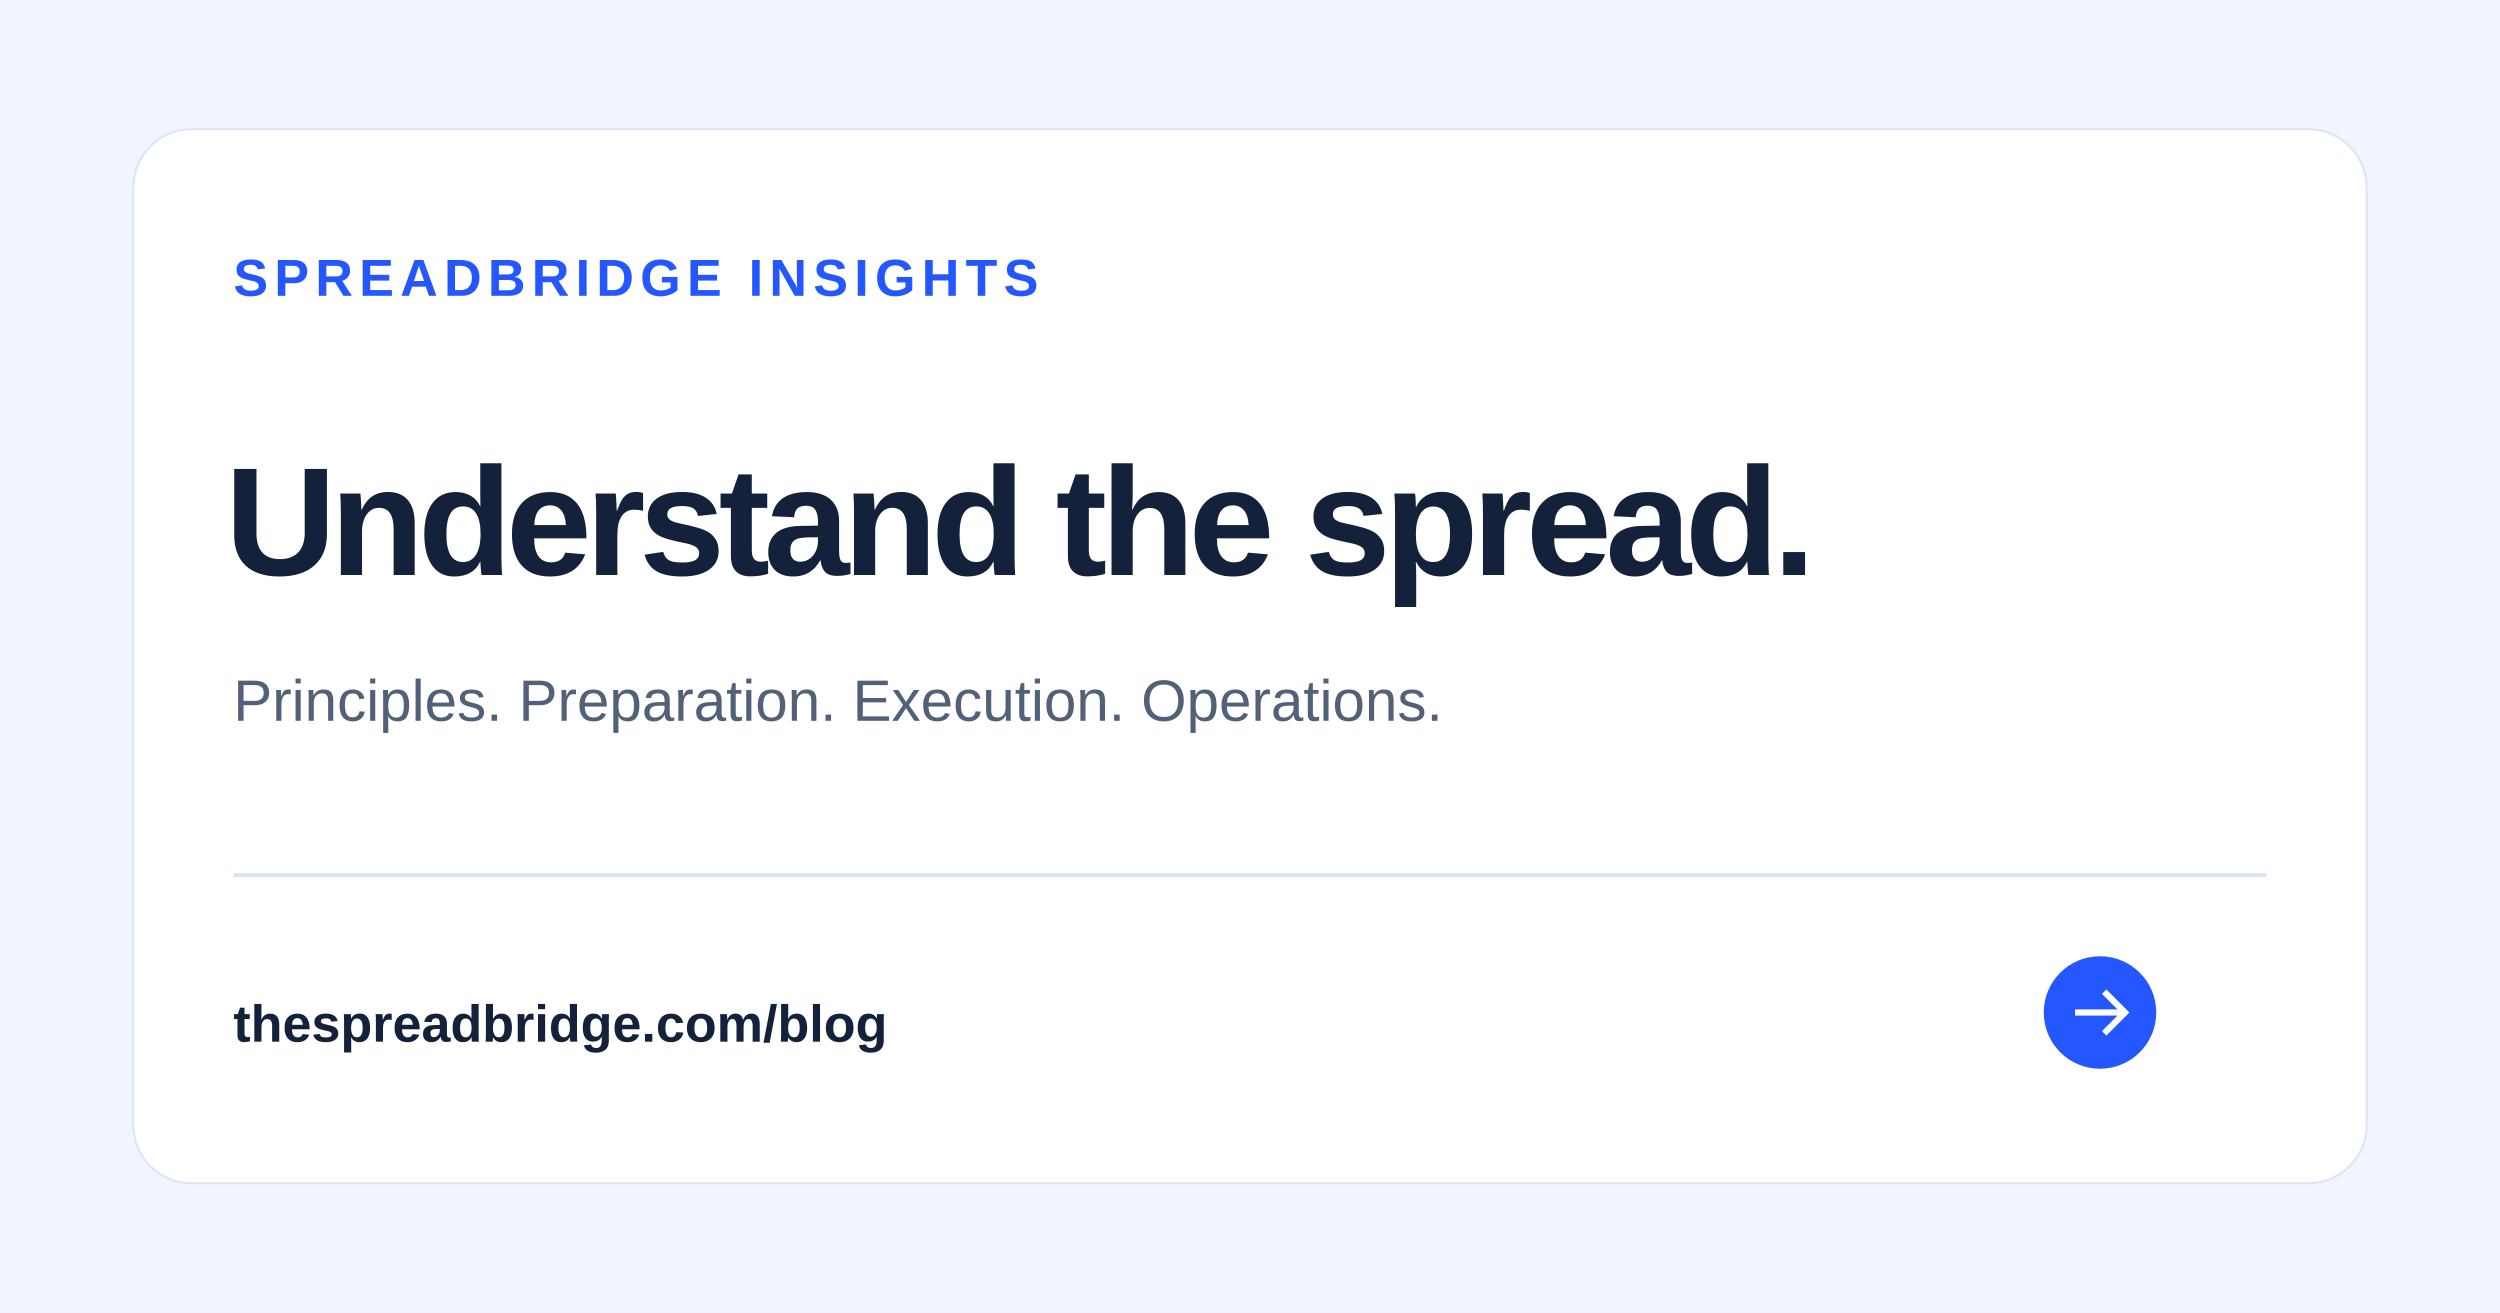
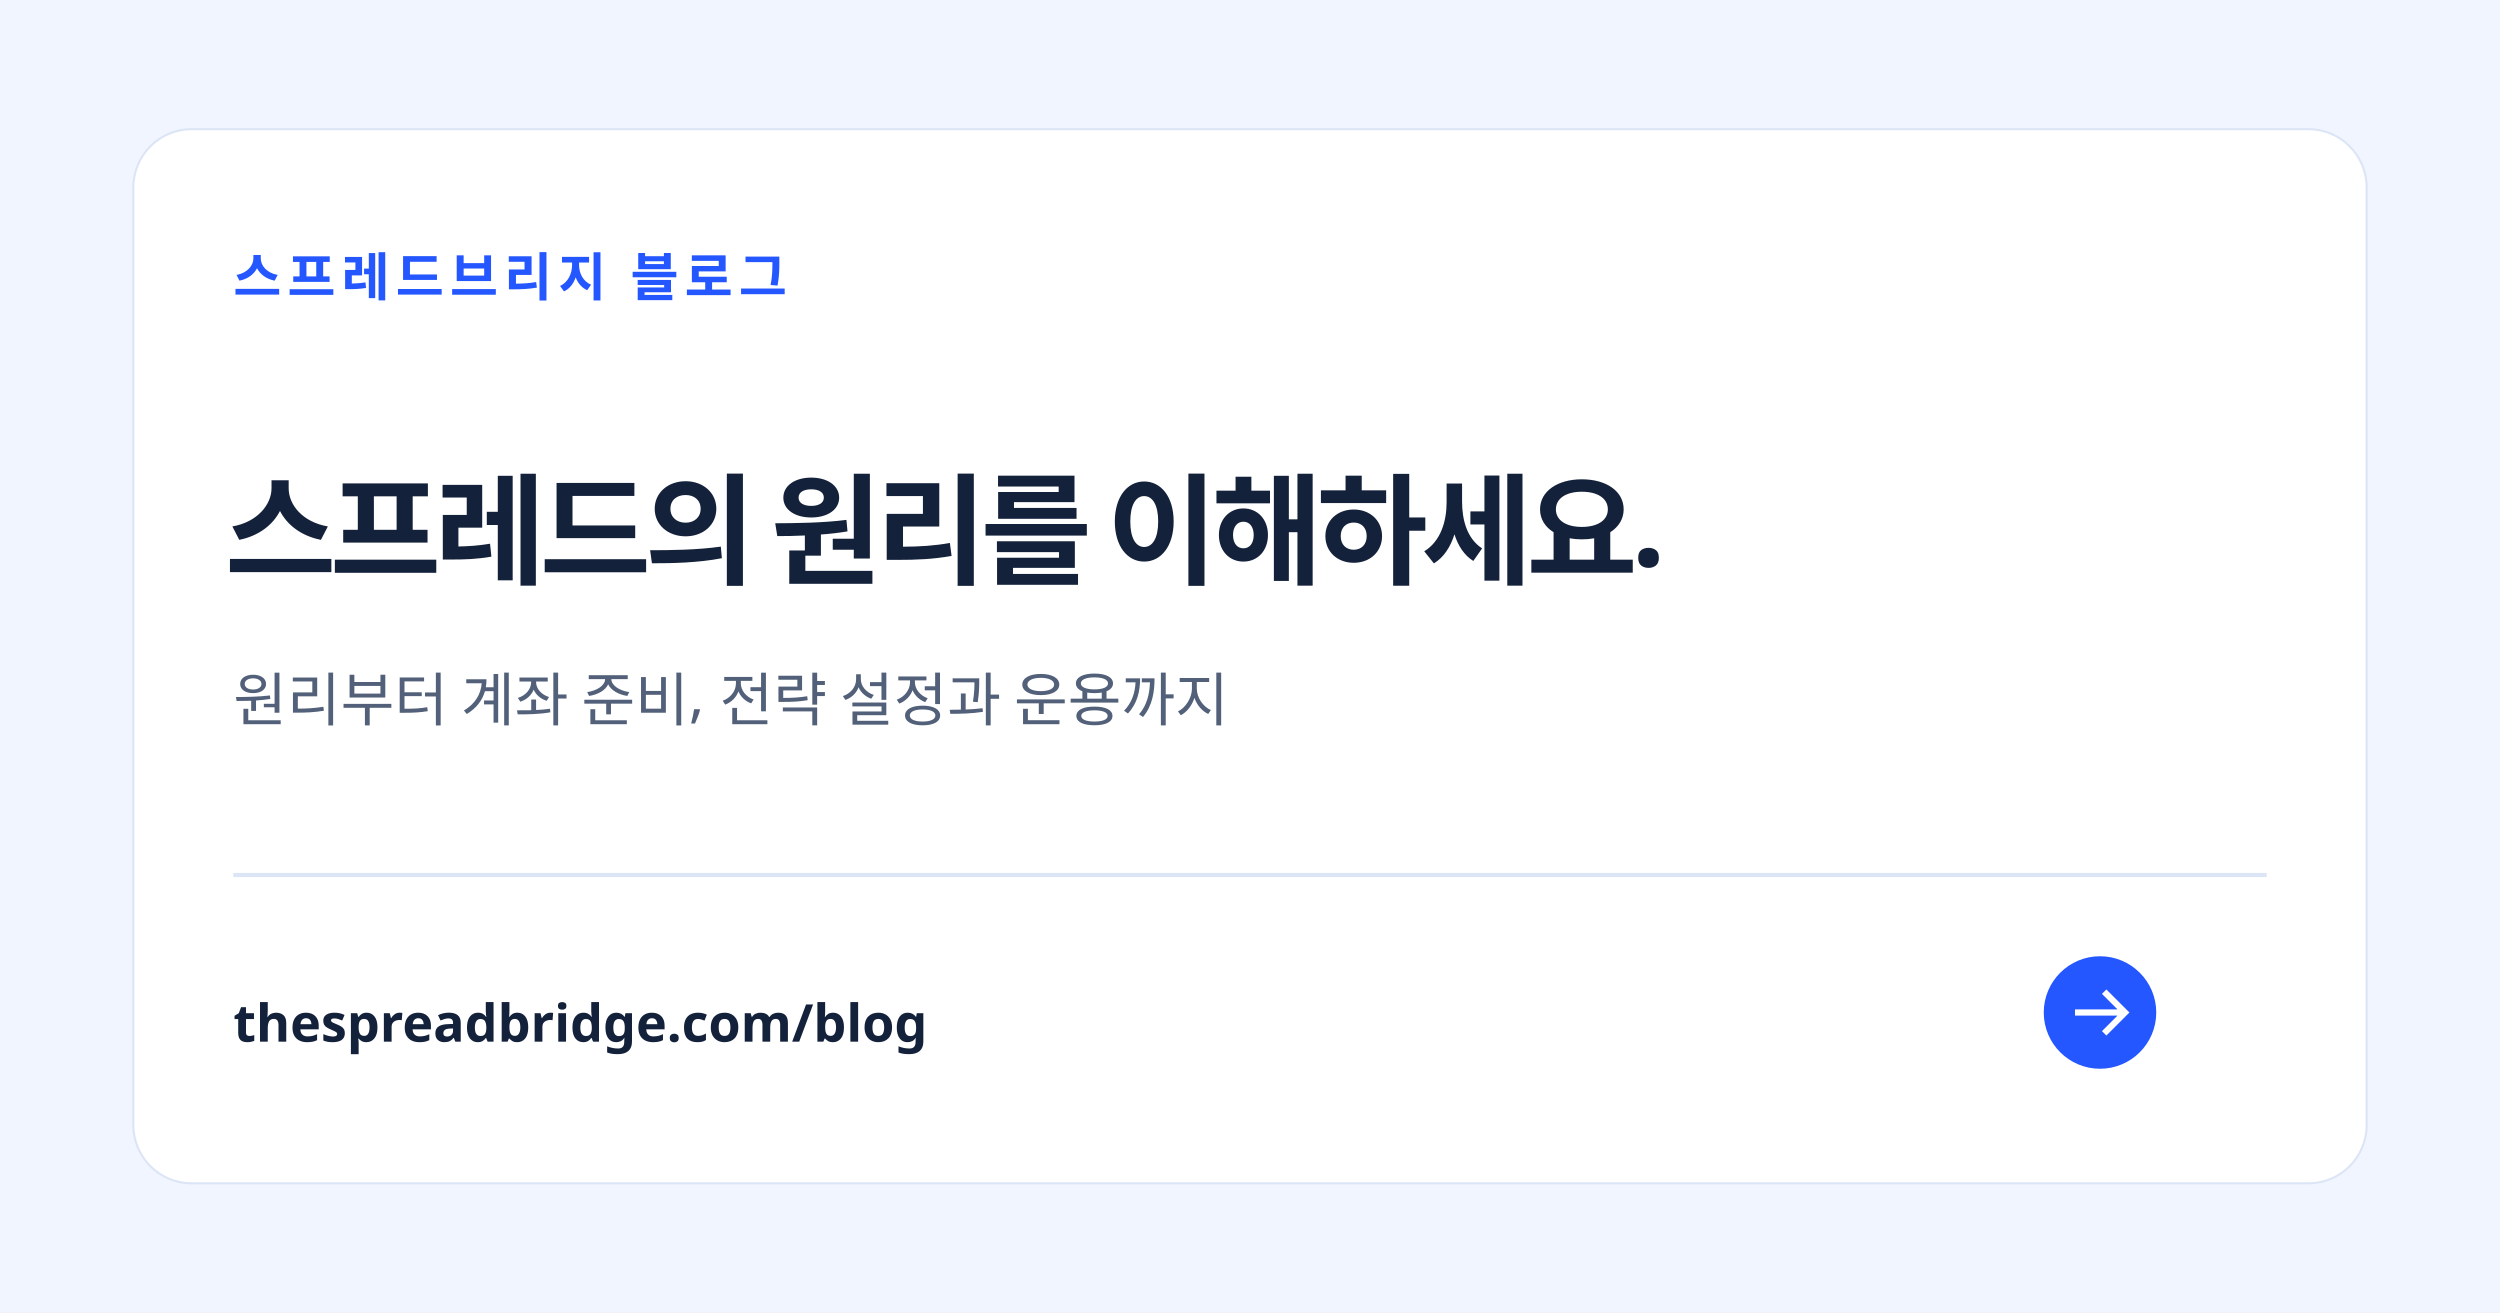
<svg xmlns="http://www.w3.org/2000/svg" width="1200" height="630" viewBox="0 0 1200 630">
  <rect width="1200" height="630" fill="#f1f5ff" />
  <rect x="64" y="62" width="1072" height="506" rx="28" fill="#fff" stroke="#dce5f5" />
-   <g font-family="Arial,sans-serif">
-     <text x="112" y="142" fill="#2457ff" font-size="25" font-weight="700" letter-spacing="3">SPREADBRIDGE INSIGHTS</text>
-     <text x="108" y="276" fill="#14213a" font-size="74" font-weight="700" letter-spacing="-3">Understand the spread.</text>
-     <text x="112" y="346" fill="#526079" font-size="28">Principles. Preparation. Execution. Operations.</text>
+   <g font-family="Apple SD Gothic Neo,sans-serif">
+     <text x="112" y="142" fill="#2457ff" font-size="25" font-weight="700" letter-spacing="3">스프레드브리지 블로그</text>
+     <text x="108" y="276" fill="#14213a" font-size="58" font-weight="700" letter-spacing="-3">스프레드의 원리를 이해하세요.</text>
+     <text x="112" y="346" fill="#526079" font-size="28">원리부터 계좌 준비, 전략 설정과 운용까지</text>
    <text x="112" y="500" fill="#14213a" font-size="25" font-weight="700">thespreadbridge.com/blog</text>
  </g>
  <path d="M112 420H1088" stroke="#dce5f5" stroke-width="2" />
  <circle cx="1008" cy="486" r="27" fill="#2457ff" />
  <path d="M996 486H1020M1010 476L1020 486L1010 496" stroke="#fff" stroke-width="3" fill="none" />
</svg>
